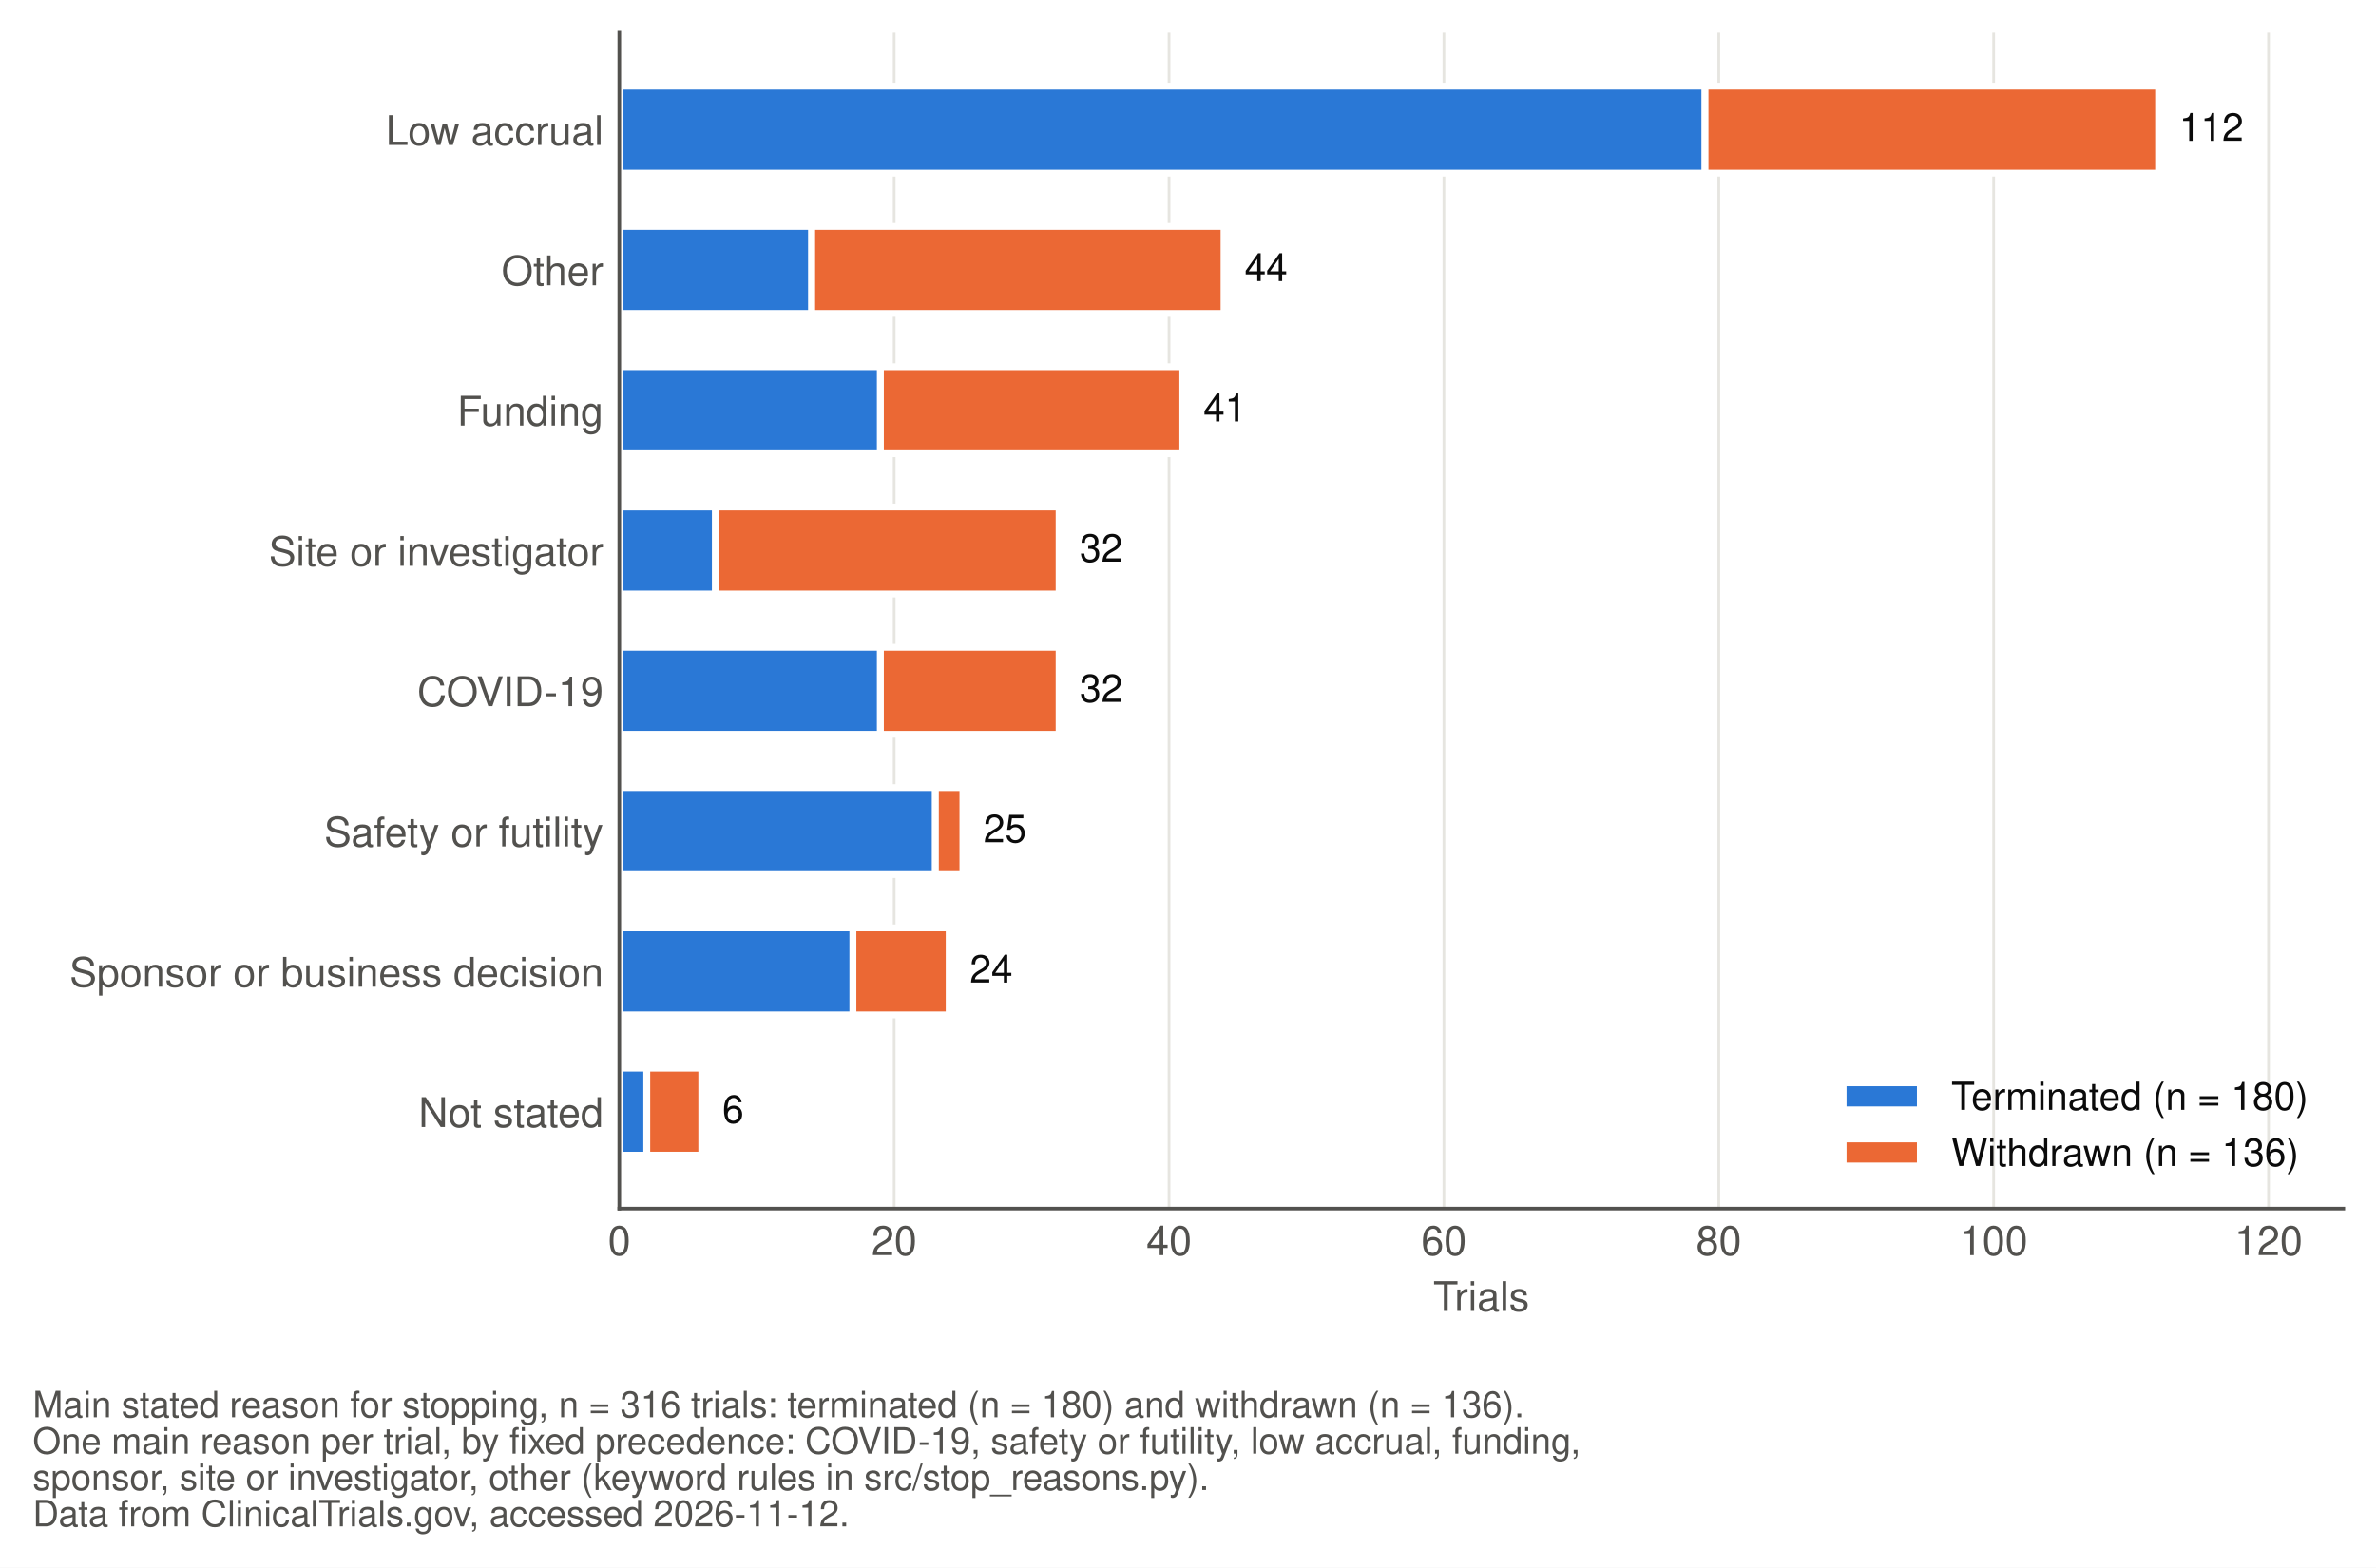
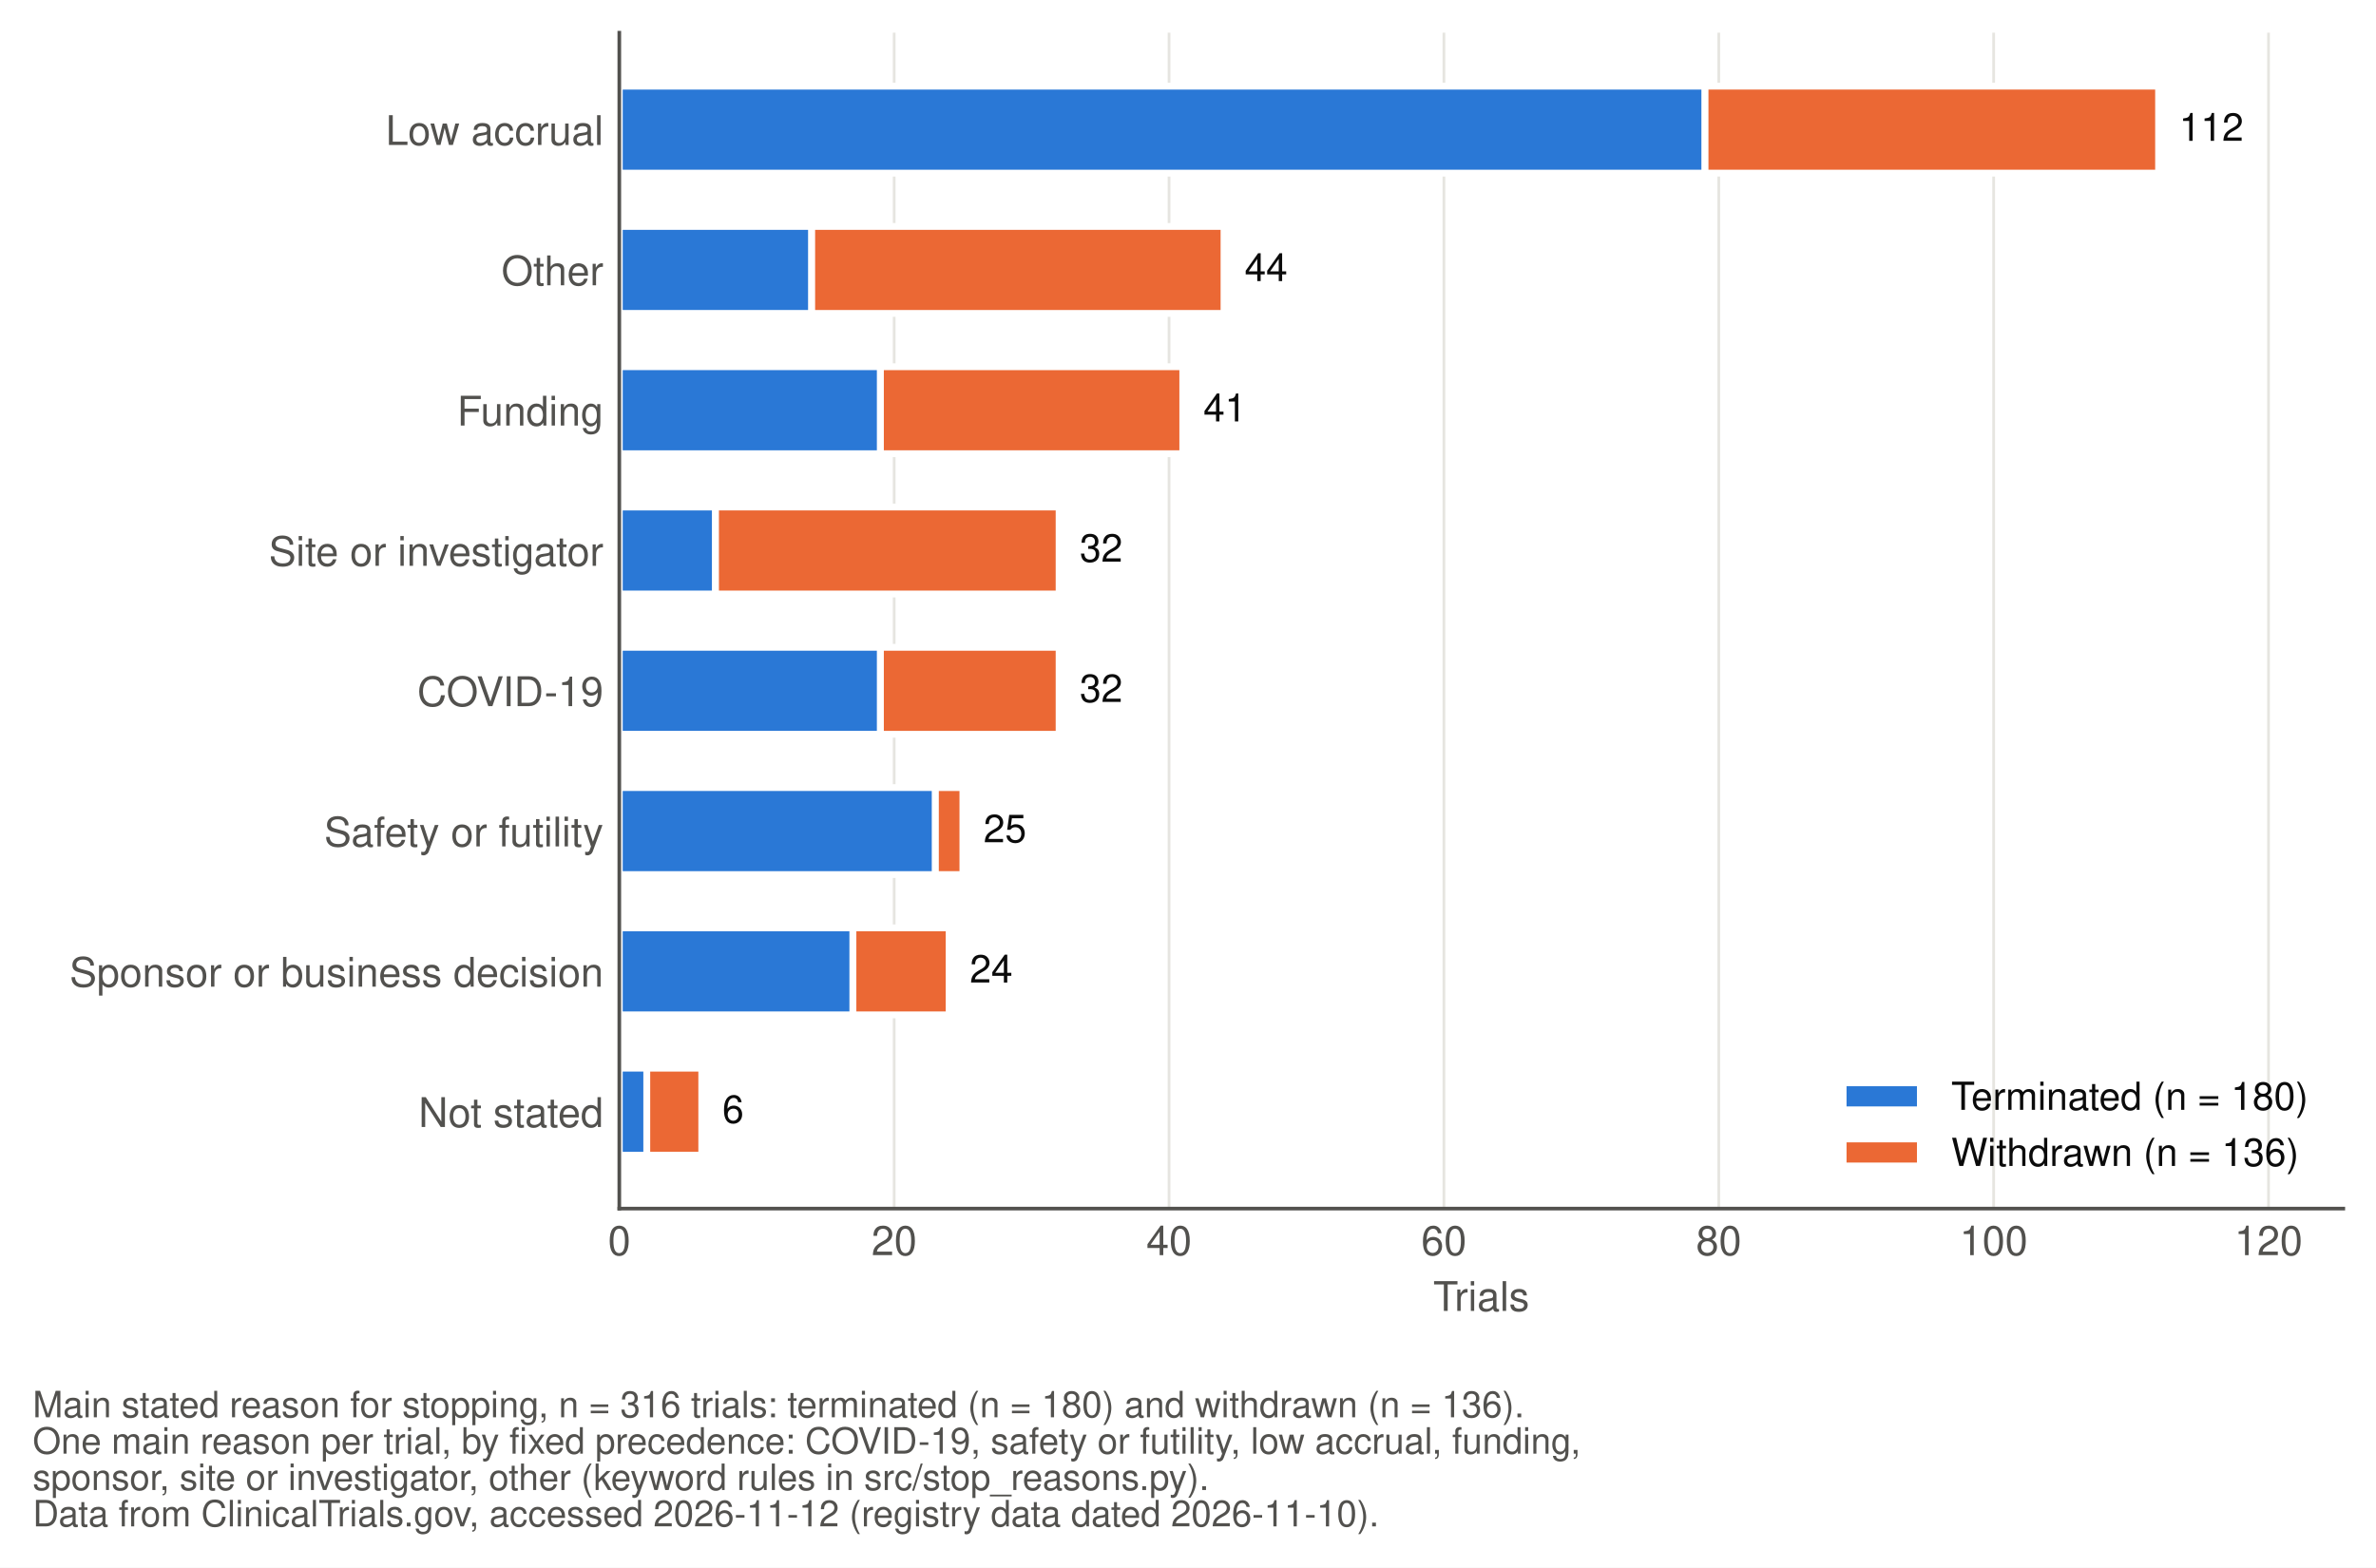
<svg xmlns="http://www.w3.org/2000/svg" width="523.08pt" height="345.161pt" viewBox="0 0 523.08 345.161" version="1.1">
  <defs>
    <style type="text/css">*{stroke-linejoin: round; stroke-linecap: butt}</style>
  </defs>
  <g id="figure_1">
    <g id="patch_1">
      <path d="M 0 345.161  L 523.08 345.161  L 523.08 0  L 0 0  z " style="fill: #ffffff" />
    </g>
    <g id="axes_1">
      <g id="patch_2">
        <path d="M 136.34 266.101  L 515.88 266.101  L 515.88 7.2  L 136.34 7.2  z " style="fill: #ffffff" />
      </g>
      <g id="matplotlib.axis_1">
        <g id="xtick_1">
          <g id="line2d_1">
-             <path d="M 136.34 266.101  L 136.34 7.2  " clip-path="url(#p7c46f63b8e)" style="fill: none; stroke: #e6e5e0; stroke-width: 0.6; stroke-linecap: square" />
+             <path d="M 136.34 266.101  L 136.34 7.2  " clip-path="url(#pc8881c02b5)" style="fill: none; stroke: #e6e5e0; stroke-width: 0.6; stroke-linecap: square" />
          </g>
          <g id="line2d_2" />
          <g id="text_1">
            <text style="font-size: 9px; font-family: 'Helvetica', 'Arial', 'DejaVu Sans'; text-anchor: middle; fill: #52514e" x="136.34" y="276.351" transform="rotate(-0 136.34 276.3514)">0</text>
          </g>
        </g>
        <g id="xtick_2">
          <g id="line2d_3">
-             <path d="M 196.853 266.101  L 196.853 7.2  " clip-path="url(#p7c46f63b8e)" style="fill: none; stroke: #e6e5e0; stroke-width: 0.6; stroke-linecap: square" />
+             <path d="M 196.853 266.101  L 196.853 7.2  " clip-path="url(#pc8881c02b5)" style="fill: none; stroke: #e6e5e0; stroke-width: 0.6; stroke-linecap: square" />
          </g>
          <g id="line2d_4" />
          <g id="text_2">
            <text style="font-size: 9px; font-family: 'Helvetica', 'Arial', 'DejaVu Sans'; text-anchor: middle; fill: #52514e" x="196.853" y="276.351" transform="rotate(-0 196.8534 276.3514)">20</text>
          </g>
        </g>
        <g id="xtick_3">
          <g id="line2d_5">
-             <path d="M 257.367 266.101  L 257.367 7.2  " clip-path="url(#p7c46f63b8e)" style="fill: none; stroke: #e6e5e0; stroke-width: 0.6; stroke-linecap: square" />
+             <path d="M 257.367 266.101  L 257.367 7.2  " clip-path="url(#pc8881c02b5)" style="fill: none; stroke: #e6e5e0; stroke-width: 0.6; stroke-linecap: square" />
          </g>
          <g id="line2d_6" />
          <g id="text_3">
            <text style="font-size: 9px; font-family: 'Helvetica', 'Arial', 'DejaVu Sans'; text-anchor: middle; fill: #52514e" x="257.367" y="276.351" transform="rotate(-0 257.3668 276.3514)">40</text>
          </g>
        </g>
        <g id="xtick_4">
          <g id="line2d_7">
-             <path d="M 317.88 266.101  L 317.88 7.2  " clip-path="url(#p7c46f63b8e)" style="fill: none; stroke: #e6e5e0; stroke-width: 0.6; stroke-linecap: square" />
+             <path d="M 317.88 266.101  L 317.88 7.2  " clip-path="url(#pc8881c02b5)" style="fill: none; stroke: #e6e5e0; stroke-width: 0.6; stroke-linecap: square" />
          </g>
          <g id="line2d_8" />
          <g id="text_4">
            <text style="font-size: 9px; font-family: 'Helvetica', 'Arial', 'DejaVu Sans'; text-anchor: middle; fill: #52514e" x="317.88" y="276.351" transform="rotate(-0 317.8802 276.3514)">60</text>
          </g>
        </g>
        <g id="xtick_5">
          <g id="line2d_9">
-             <path d="M 378.394 266.101  L 378.394 7.2  " clip-path="url(#p7c46f63b8e)" style="fill: none; stroke: #e6e5e0; stroke-width: 0.6; stroke-linecap: square" />
+             <path d="M 378.394 266.101  L 378.394 7.2  " clip-path="url(#pc8881c02b5)" style="fill: none; stroke: #e6e5e0; stroke-width: 0.6; stroke-linecap: square" />
          </g>
          <g id="line2d_10" />
          <g id="text_5">
            <text style="font-size: 9px; font-family: 'Helvetica', 'Arial', 'DejaVu Sans'; text-anchor: middle; fill: #52514e" x="378.394" y="276.351" transform="rotate(-0 378.3936 276.3514)">80</text>
          </g>
        </g>
        <g id="xtick_6">
          <g id="line2d_11">
-             <path d="M 438.907 266.101  L 438.907 7.2  " clip-path="url(#p7c46f63b8e)" style="fill: none; stroke: #e6e5e0; stroke-width: 0.6; stroke-linecap: square" />
+             <path d="M 438.907 266.101  L 438.907 7.2  " clip-path="url(#pc8881c02b5)" style="fill: none; stroke: #e6e5e0; stroke-width: 0.6; stroke-linecap: square" />
          </g>
          <g id="line2d_12" />
          <g id="text_6">
            <text style="font-size: 9px; font-family: 'Helvetica', 'Arial', 'DejaVu Sans'; text-anchor: middle; fill: #52514e" x="438.907" y="276.351" transform="rotate(-0 438.907 276.3514)">100</text>
          </g>
        </g>
        <g id="xtick_7">
          <g id="line2d_13">
-             <path d="M 499.42 266.101  L 499.42 7.2  " clip-path="url(#p7c46f63b8e)" style="fill: none; stroke: #e6e5e0; stroke-width: 0.6; stroke-linecap: square" />
+             <path d="M 499.42 266.101  L 499.42 7.2  " clip-path="url(#pc8881c02b5)" style="fill: none; stroke: #e6e5e0; stroke-width: 0.6; stroke-linecap: square" />
          </g>
          <g id="line2d_14" />
          <g id="text_7">
            <text style="font-size: 9px; font-family: 'Helvetica', 'Arial', 'DejaVu Sans'; text-anchor: middle; fill: #52514e" x="499.42" y="276.351" transform="rotate(-0 499.4204 276.3514)">120</text>
          </g>
        </g>
        <g id="text_8">
          <text style="font-size: 9px; font-family: 'Helvetica', 'Arial', 'DejaVu Sans'; text-anchor: middle; fill: #52514e" x="326.11" y="288.631" transform="rotate(-0 326.11 288.6307)">Trials</text>
        </g>
      </g>
      <g id="matplotlib.axis_2">
        <g id="ytick_1">
          <g id="line2d_15" />
          <g id="text_9">
            <text style="font-size: 9px; font-family: 'Helvetica', 'Arial', 'DejaVu Sans'; text-anchor: end; fill: #52514e" x="132.84" y="248.133" transform="rotate(-0 132.84 248.1329)">Not stated</text>
          </g>
        </g>
        <g id="ytick_2">
          <g id="line2d_16" />
          <g id="text_10">
            <text style="font-size: 9px; font-family: 'Helvetica', 'Arial', 'DejaVu Sans'; text-anchor: end; fill: #52514e" x="132.84" y="217.245" transform="rotate(-0 132.84 217.2452)">Sponsor or business decision</text>
          </g>
        </g>
        <g id="ytick_3">
          <g id="line2d_17" />
          <g id="text_11">
            <text style="font-size: 9px; font-family: 'Helvetica', 'Arial', 'DejaVu Sans'; text-anchor: end; fill: #52514e" x="132.84" y="186.357" transform="rotate(-0 132.84 186.3574)">Safety or futility</text>
          </g>
        </g>
        <g id="ytick_4">
          <g id="line2d_18" />
          <g id="text_12">
            <text style="font-size: 9px; font-family: 'Helvetica', 'Arial', 'DejaVu Sans'; text-anchor: end; fill: #52514e" x="132.84" y="155.47" transform="rotate(-0 132.84 155.4696)">COVID-19</text>
          </g>
        </g>
        <g id="ytick_5">
          <g id="line2d_19" />
          <g id="text_13">
            <text style="font-size: 9px; font-family: 'Helvetica', 'Arial', 'DejaVu Sans'; text-anchor: end; fill: #52514e" x="132.84" y="124.582" transform="rotate(-0 132.84 124.5818)">Site or investigator</text>
          </g>
        </g>
        <g id="ytick_6">
          <g id="line2d_20" />
          <g id="text_14">
            <text style="font-size: 9px; font-family: 'Helvetica', 'Arial', 'DejaVu Sans'; text-anchor: end; fill: #52514e" x="132.84" y="93.694" transform="rotate(-0 132.84 93.69403)">Funding</text>
          </g>
        </g>
        <g id="ytick_7">
          <g id="line2d_21" />
          <g id="text_15">
            <text style="font-size: 9px; font-family: 'Helvetica', 'Arial', 'DejaVu Sans'; text-anchor: end; fill: #52514e" x="132.84" y="62.806" transform="rotate(-0 132.84 62.80624)">Other</text>
          </g>
        </g>
        <g id="ytick_8">
          <g id="line2d_22" />
          <g id="text_16">
            <text style="font-size: 9px; font-family: 'Helvetica', 'Arial', 'DejaVu Sans'; text-anchor: end; fill: #52514e" x="132.84" y="31.918" transform="rotate(-0 132.84 31.91846)">Low accrual</text>
          </g>
        </g>
      </g>
      <g id="patch_3">
-         <path d="M 136.34 254.333  L 142.391 254.333  L 142.391 235.183  L 136.34 235.183  z " clip-path="url(#p7c46f63b8e)" style="fill: #2a78d6; stroke: #ffffff; stroke-width: 1.5; stroke-linejoin: miter" />
+         <path d="M 136.34 254.333  L 142.391 254.333  L 142.391 235.183  L 136.34 235.183  z " clip-path="url(#pc8881c02b5)" style="fill: #2a78d6; stroke: #ffffff; stroke-width: 1.5; stroke-linejoin: miter" />
      </g>
      <g id="patch_4">
-         <path d="M 136.34 223.445  L 187.776 223.445  L 187.776 204.295  L 136.34 204.295  z " clip-path="url(#p7c46f63b8e)" style="fill: #2a78d6; stroke: #ffffff; stroke-width: 1.5; stroke-linejoin: miter" />
+         <path d="M 136.34 223.445  L 187.776 223.445  L 187.776 204.295  L 136.34 204.295  z " clip-path="url(#pc8881c02b5)" style="fill: #2a78d6; stroke: #ffffff; stroke-width: 1.5; stroke-linejoin: miter" />
      </g>
      <g id="patch_5">
-         <path d="M 136.34 192.558  L 205.93 192.558  L 205.93 173.407  L 136.34 173.407  z " clip-path="url(#p7c46f63b8e)" style="fill: #2a78d6; stroke: #ffffff; stroke-width: 1.5; stroke-linejoin: miter" />
+         <path d="M 136.34 192.558  L 205.93 192.558  L 205.93 173.407  L 136.34 173.407  z " clip-path="url(#pc8881c02b5)" style="fill: #2a78d6; stroke: #ffffff; stroke-width: 1.5; stroke-linejoin: miter" />
      </g>
      <g id="patch_6">
-         <path d="M 136.34 161.67  L 193.828 161.67  L 193.828 142.519  L 136.34 142.519  z " clip-path="url(#p7c46f63b8e)" style="fill: #2a78d6; stroke: #ffffff; stroke-width: 1.5; stroke-linejoin: miter" />
+         <path d="M 136.34 161.67  L 193.828 161.67  L 193.828 142.519  L 136.34 142.519  z " clip-path="url(#pc8881c02b5)" style="fill: #2a78d6; stroke: #ffffff; stroke-width: 1.5; stroke-linejoin: miter" />
      </g>
      <g id="patch_7">
-         <path d="M 136.34 130.782  L 157.52 130.782  L 157.52 111.632  L 136.34 111.632  z " clip-path="url(#p7c46f63b8e)" style="fill: #2a78d6; stroke: #ffffff; stroke-width: 1.5; stroke-linejoin: miter" />
+         <path d="M 136.34 130.782  L 157.52 130.782  L 157.52 111.632  L 136.34 111.632  z " clip-path="url(#pc8881c02b5)" style="fill: #2a78d6; stroke: #ffffff; stroke-width: 1.5; stroke-linejoin: miter" />
      </g>
      <g id="patch_8">
-         <path d="M 136.34 99.894  L 193.828 99.894  L 193.828 80.744  L 136.34 80.744  z " clip-path="url(#p7c46f63b8e)" style="fill: #2a78d6; stroke: #ffffff; stroke-width: 1.5; stroke-linejoin: miter" />
+         <path d="M 136.34 99.894  L 193.828 99.894  L 193.828 80.744  L 136.34 80.744  z " clip-path="url(#pc8881c02b5)" style="fill: #2a78d6; stroke: #ffffff; stroke-width: 1.5; stroke-linejoin: miter" />
      </g>
      <g id="patch_9">
-         <path d="M 136.34 69.006  L 178.699 69.006  L 178.699 49.856  L 136.34 49.856  z " clip-path="url(#p7c46f63b8e)" style="fill: #2a78d6; stroke: #ffffff; stroke-width: 1.5; stroke-linejoin: miter" />
+         <path d="M 136.34 69.006  L 178.699 69.006  L 178.699 49.856  L 136.34 49.856  z " clip-path="url(#pc8881c02b5)" style="fill: #2a78d6; stroke: #ffffff; stroke-width: 1.5; stroke-linejoin: miter" />
      </g>
      <g id="patch_10">
-         <path d="M 136.34 38.119  L 375.368 38.119  L 375.368 18.968  L 136.34 18.968  z " clip-path="url(#p7c46f63b8e)" style="fill: #2a78d6; stroke: #ffffff; stroke-width: 1.5; stroke-linejoin: miter" />
+         <path d="M 136.34 38.119  L 375.368 38.119  L 375.368 18.968  L 136.34 18.968  z " clip-path="url(#pc8881c02b5)" style="fill: #2a78d6; stroke: #ffffff; stroke-width: 1.5; stroke-linejoin: miter" />
      </g>
      <g id="patch_11">
-         <path d="M 142.391 254.333  L 154.494 254.333  L 154.494 235.183  L 142.391 235.183  z " clip-path="url(#p7c46f63b8e)" style="fill: #eb6834; stroke: #ffffff; stroke-width: 1.5; stroke-linejoin: miter" />
+         <path d="M 142.391 254.333  L 154.494 254.333  L 154.494 235.183  L 142.391 235.183  z " clip-path="url(#pc8881c02b5)" style="fill: #eb6834; stroke: #ffffff; stroke-width: 1.5; stroke-linejoin: miter" />
      </g>
      <g id="patch_12">
-         <path d="M 187.776 223.445  L 208.956 223.445  L 208.956 204.295  L 187.776 204.295  z " clip-path="url(#p7c46f63b8e)" style="fill: #eb6834; stroke: #ffffff; stroke-width: 1.5; stroke-linejoin: miter" />
+         <path d="M 187.776 223.445  L 208.956 223.445  L 208.956 204.295  L 187.776 204.295  z " clip-path="url(#pc8881c02b5)" style="fill: #eb6834; stroke: #ffffff; stroke-width: 1.5; stroke-linejoin: miter" />
      </g>
      <g id="patch_13">
-         <path d="M 205.93 192.558  L 211.982 192.558  L 211.982 173.407  L 205.93 173.407  z " clip-path="url(#p7c46f63b8e)" style="fill: #eb6834; stroke: #ffffff; stroke-width: 1.5; stroke-linejoin: miter" />
+         <path d="M 205.93 192.558  L 211.982 192.558  L 211.982 173.407  L 205.93 173.407  z " clip-path="url(#pc8881c02b5)" style="fill: #eb6834; stroke: #ffffff; stroke-width: 1.5; stroke-linejoin: miter" />
      </g>
      <g id="patch_14">
-         <path d="M 193.828 161.67  L 233.161 161.67  L 233.161 142.519  L 193.828 142.519  z " clip-path="url(#p7c46f63b8e)" style="fill: #eb6834; stroke: #ffffff; stroke-width: 1.5; stroke-linejoin: miter" />
+         <path d="M 193.828 161.67  L 233.161 161.67  L 233.161 142.519  L 193.828 142.519  z " clip-path="url(#pc8881c02b5)" style="fill: #eb6834; stroke: #ffffff; stroke-width: 1.5; stroke-linejoin: miter" />
      </g>
      <g id="patch_15">
-         <path d="M 157.52 130.782  L 233.161 130.782  L 233.161 111.632  L 157.52 111.632  z " clip-path="url(#p7c46f63b8e)" style="fill: #eb6834; stroke: #ffffff; stroke-width: 1.5; stroke-linejoin: miter" />
+         <path d="M 157.52 130.782  L 233.161 130.782  L 233.161 111.632  L 157.52 111.632  z " clip-path="url(#pc8881c02b5)" style="fill: #eb6834; stroke: #ffffff; stroke-width: 1.5; stroke-linejoin: miter" />
      </g>
      <g id="patch_16">
-         <path d="M 193.828 99.894  L 260.392 99.894  L 260.392 80.744  L 193.828 80.744  z " clip-path="url(#p7c46f63b8e)" style="fill: #eb6834; stroke: #ffffff; stroke-width: 1.5; stroke-linejoin: miter" />
+         <path d="M 193.828 99.894  L 260.392 99.894  L 260.392 80.744  L 193.828 80.744  z " clip-path="url(#pc8881c02b5)" style="fill: #eb6834; stroke: #ffffff; stroke-width: 1.5; stroke-linejoin: miter" />
      </g>
      <g id="patch_17">
-         <path d="M 178.699 69.006  L 269.469 69.006  L 269.469 49.856  L 178.699 49.856  z " clip-path="url(#p7c46f63b8e)" style="fill: #eb6834; stroke: #ffffff; stroke-width: 1.5; stroke-linejoin: miter" />
+         <path d="M 178.699 69.006  L 269.469 69.006  L 269.469 49.856  L 178.699 49.856  z " clip-path="url(#pc8881c02b5)" style="fill: #eb6834; stroke: #ffffff; stroke-width: 1.5; stroke-linejoin: miter" />
      </g>
      <g id="patch_18">
-         <path d="M 375.368 38.119  L 475.215 38.119  L 475.215 18.968  L 375.368 18.968  z " clip-path="url(#p7c46f63b8e)" style="fill: #eb6834; stroke: #ffffff; stroke-width: 1.5; stroke-linejoin: miter" />
+         <path d="M 375.368 38.119  L 475.215 38.119  L 475.215 18.968  L 375.368 18.968  z " clip-path="url(#pc8881c02b5)" style="fill: #eb6834; stroke: #ffffff; stroke-width: 1.5; stroke-linejoin: miter" />
      </g>
      <g id="patch_19">
        <path d="M 136.34 266.101  L 136.34 7.2  " style="fill: none; stroke: #52514e; stroke-width: 0.8; stroke-linejoin: miter; stroke-linecap: square" />
      </g>
      <g id="patch_20">
        <path d="M 136.34 266.101  L 515.88 266.101  " style="fill: none; stroke: #52514e; stroke-width: 0.8; stroke-linejoin: miter; stroke-linecap: square" />
      </g>
      <g id="text_17">
        <text style="font-size: 8.5px; font-family: 'Helvetica', 'Arial', 'DejaVu Sans'; text-anchor: start; fill: #0b0b0b" x="159.033" y="247.223" transform="rotate(-0 159.0325 247.2233)">6</text>
      </g>
      <g id="text_18">
        <text style="font-size: 8.5px; font-family: 'Helvetica', 'Arial', 'DejaVu Sans'; text-anchor: start; fill: #0b0b0b" x="213.495" y="216.335" transform="rotate(-0 213.4946 216.3355)">24</text>
      </g>
      <g id="text_19">
        <text style="font-size: 8.5px; font-family: 'Helvetica', 'Arial', 'DejaVu Sans'; text-anchor: start; fill: #0b0b0b" x="216.52" y="185.448" transform="rotate(-0 216.5202 185.4477)">25</text>
      </g>
      <g id="text_20">
        <text style="font-size: 8.5px; font-family: 'Helvetica', 'Arial', 'DejaVu Sans'; text-anchor: start; fill: #0b0b0b" x="237.7" y="154.56" transform="rotate(-0 237.6999 154.5599)">32</text>
      </g>
      <g id="text_21">
        <text style="font-size: 8.5px; font-family: 'Helvetica', 'Arial', 'DejaVu Sans'; text-anchor: start; fill: #0b0b0b" x="237.7" y="123.672" transform="rotate(-0 237.6999 123.6721)">32</text>
      </g>
      <g id="text_22">
        <text style="font-size: 8.5px; font-family: 'Helvetica', 'Arial', 'DejaVu Sans'; text-anchor: start; fill: #0b0b0b" x="264.931" y="92.784" transform="rotate(-0 264.931 92.78436)">41</text>
      </g>
      <g id="text_23">
        <text style="font-size: 8.5px; font-family: 'Helvetica', 'Arial', 'DejaVu Sans'; text-anchor: start; fill: #0b0b0b" x="274.008" y="61.897" transform="rotate(-0 274.008 61.89657)">44</text>
      </g>
      <g id="text_24">
        <text style="font-size: 8.5px; font-family: 'Helvetica', 'Arial', 'DejaVu Sans'; text-anchor: start; fill: #0b0b0b" x="479.754" y="31.009" transform="rotate(-0 479.7535 31.00879)">112</text>
      </g>
      <g id="legend_1">
        <g id="patch_21">
          <path d="M 405.769 244.357  L 422.769 244.357  L 422.769 238.407  L 405.769 238.407  z " style="fill: #2a78d6; stroke: #ffffff; stroke-width: 1.5; stroke-linejoin: miter" />
        </g>
        <g id="text_25">
          <text style="font-size: 8.5px; font-family: 'Helvetica', 'Arial', 'DejaVu Sans'; text-anchor: start; fill: #0b0b0b" x="429.569" y="244.357" transform="rotate(-0 429.5691 244.3573)">Terminated (n = 180)</text>
        </g>
        <g id="patch_22">
          <path d="M 405.769 256.717  L 422.769 256.717  L 422.769 250.767  L 405.769 250.767  z " style="fill: #eb6834; stroke: #ffffff; stroke-width: 1.5; stroke-linejoin: miter" />
        </g>
        <g id="text_26">
          <text style="font-size: 8.5px; font-family: 'Helvetica', 'Arial', 'DejaVu Sans'; text-anchor: start; fill: #0b0b0b" x="429.569" y="256.717" transform="rotate(-0 429.5691 256.7169)">Withdrawn (n = 136)</text>
        </g>
      </g>
    </g>
    <g id="text_27">
      <text style="font-size: 8px; font-family: 'Helvetica', 'Arial', 'DejaVu Sans'; fill: #52514e" transform="translate(7.2 312.0471)">Main stated reason for stopping, n = 316 trials: terminated (n = 180) and withdrawn (n = 136).</text>
      <text style="font-size: 8px; font-family: 'Helvetica', 'Arial', 'DejaVu Sans'; fill: #52514e" transform="translate(7.2 320.0554)">One main reason per trial, by fixed precedence: COVID-19, safety or futility, low accrual, funding,</text>
      <text style="font-size: 8px; font-family: 'Helvetica', 'Arial', 'DejaVu Sans'; fill: #52514e" transform="translate(7.2 328.0637)">sponsor, site or investigator, other (keyword rules in src/stop_reasons.py).</text>
-       <text style="font-size: 8px; font-family: 'Helvetica', 'Arial', 'DejaVu Sans'; fill: #52514e" transform="translate(7.2 336.072)">Data from ClinicalTrials.gov, accessed 2026-11-12.</text>
+       <text style="font-size: 8px; font-family: 'Helvetica', 'Arial', 'DejaVu Sans'; fill: #52514e" transform="translate(7.2 336.072)">Data from ClinicalTrials.gov, accessed 2026-11-12 (registry data dated 2026-11-10).</text>
    </g>
  </g>
  <defs>
-     <clipPath id="p7c46f63b8e">
+     <clipPath id="pc8881c02b5">
      <rect x="136.34" y="7.2" width="379.54" height="258.901" />
    </clipPath>
  </defs>
</svg>
